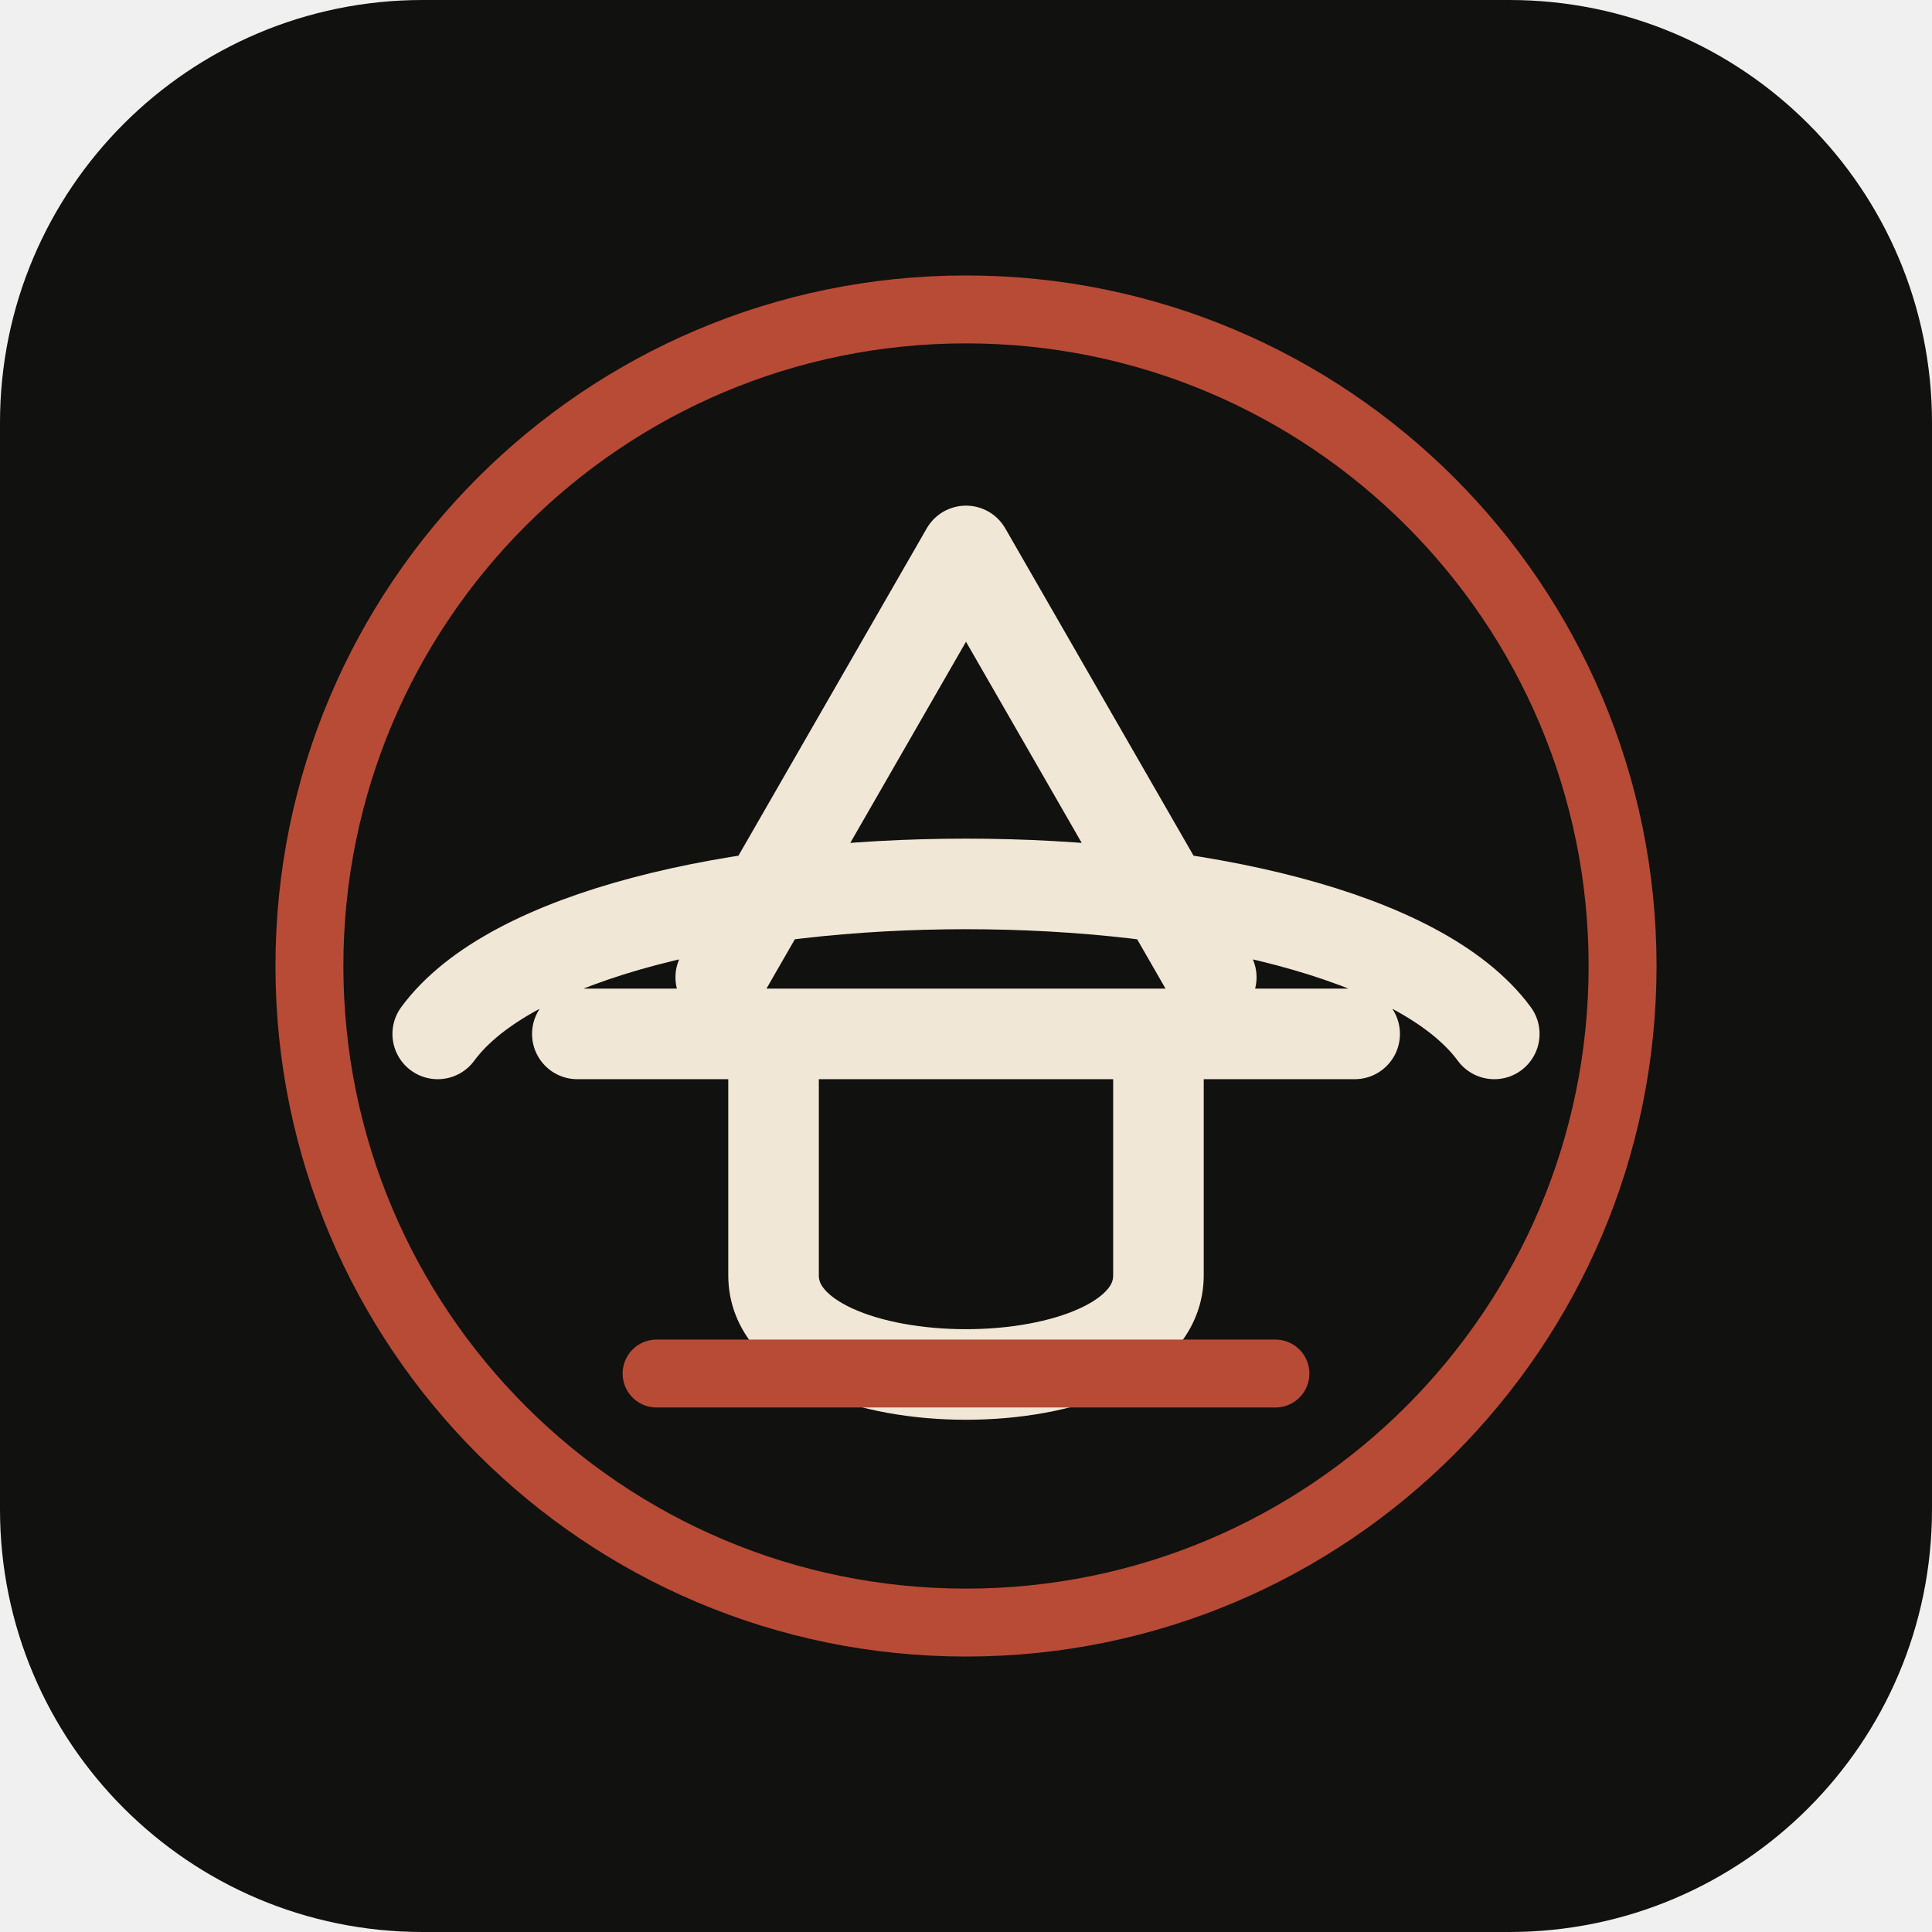
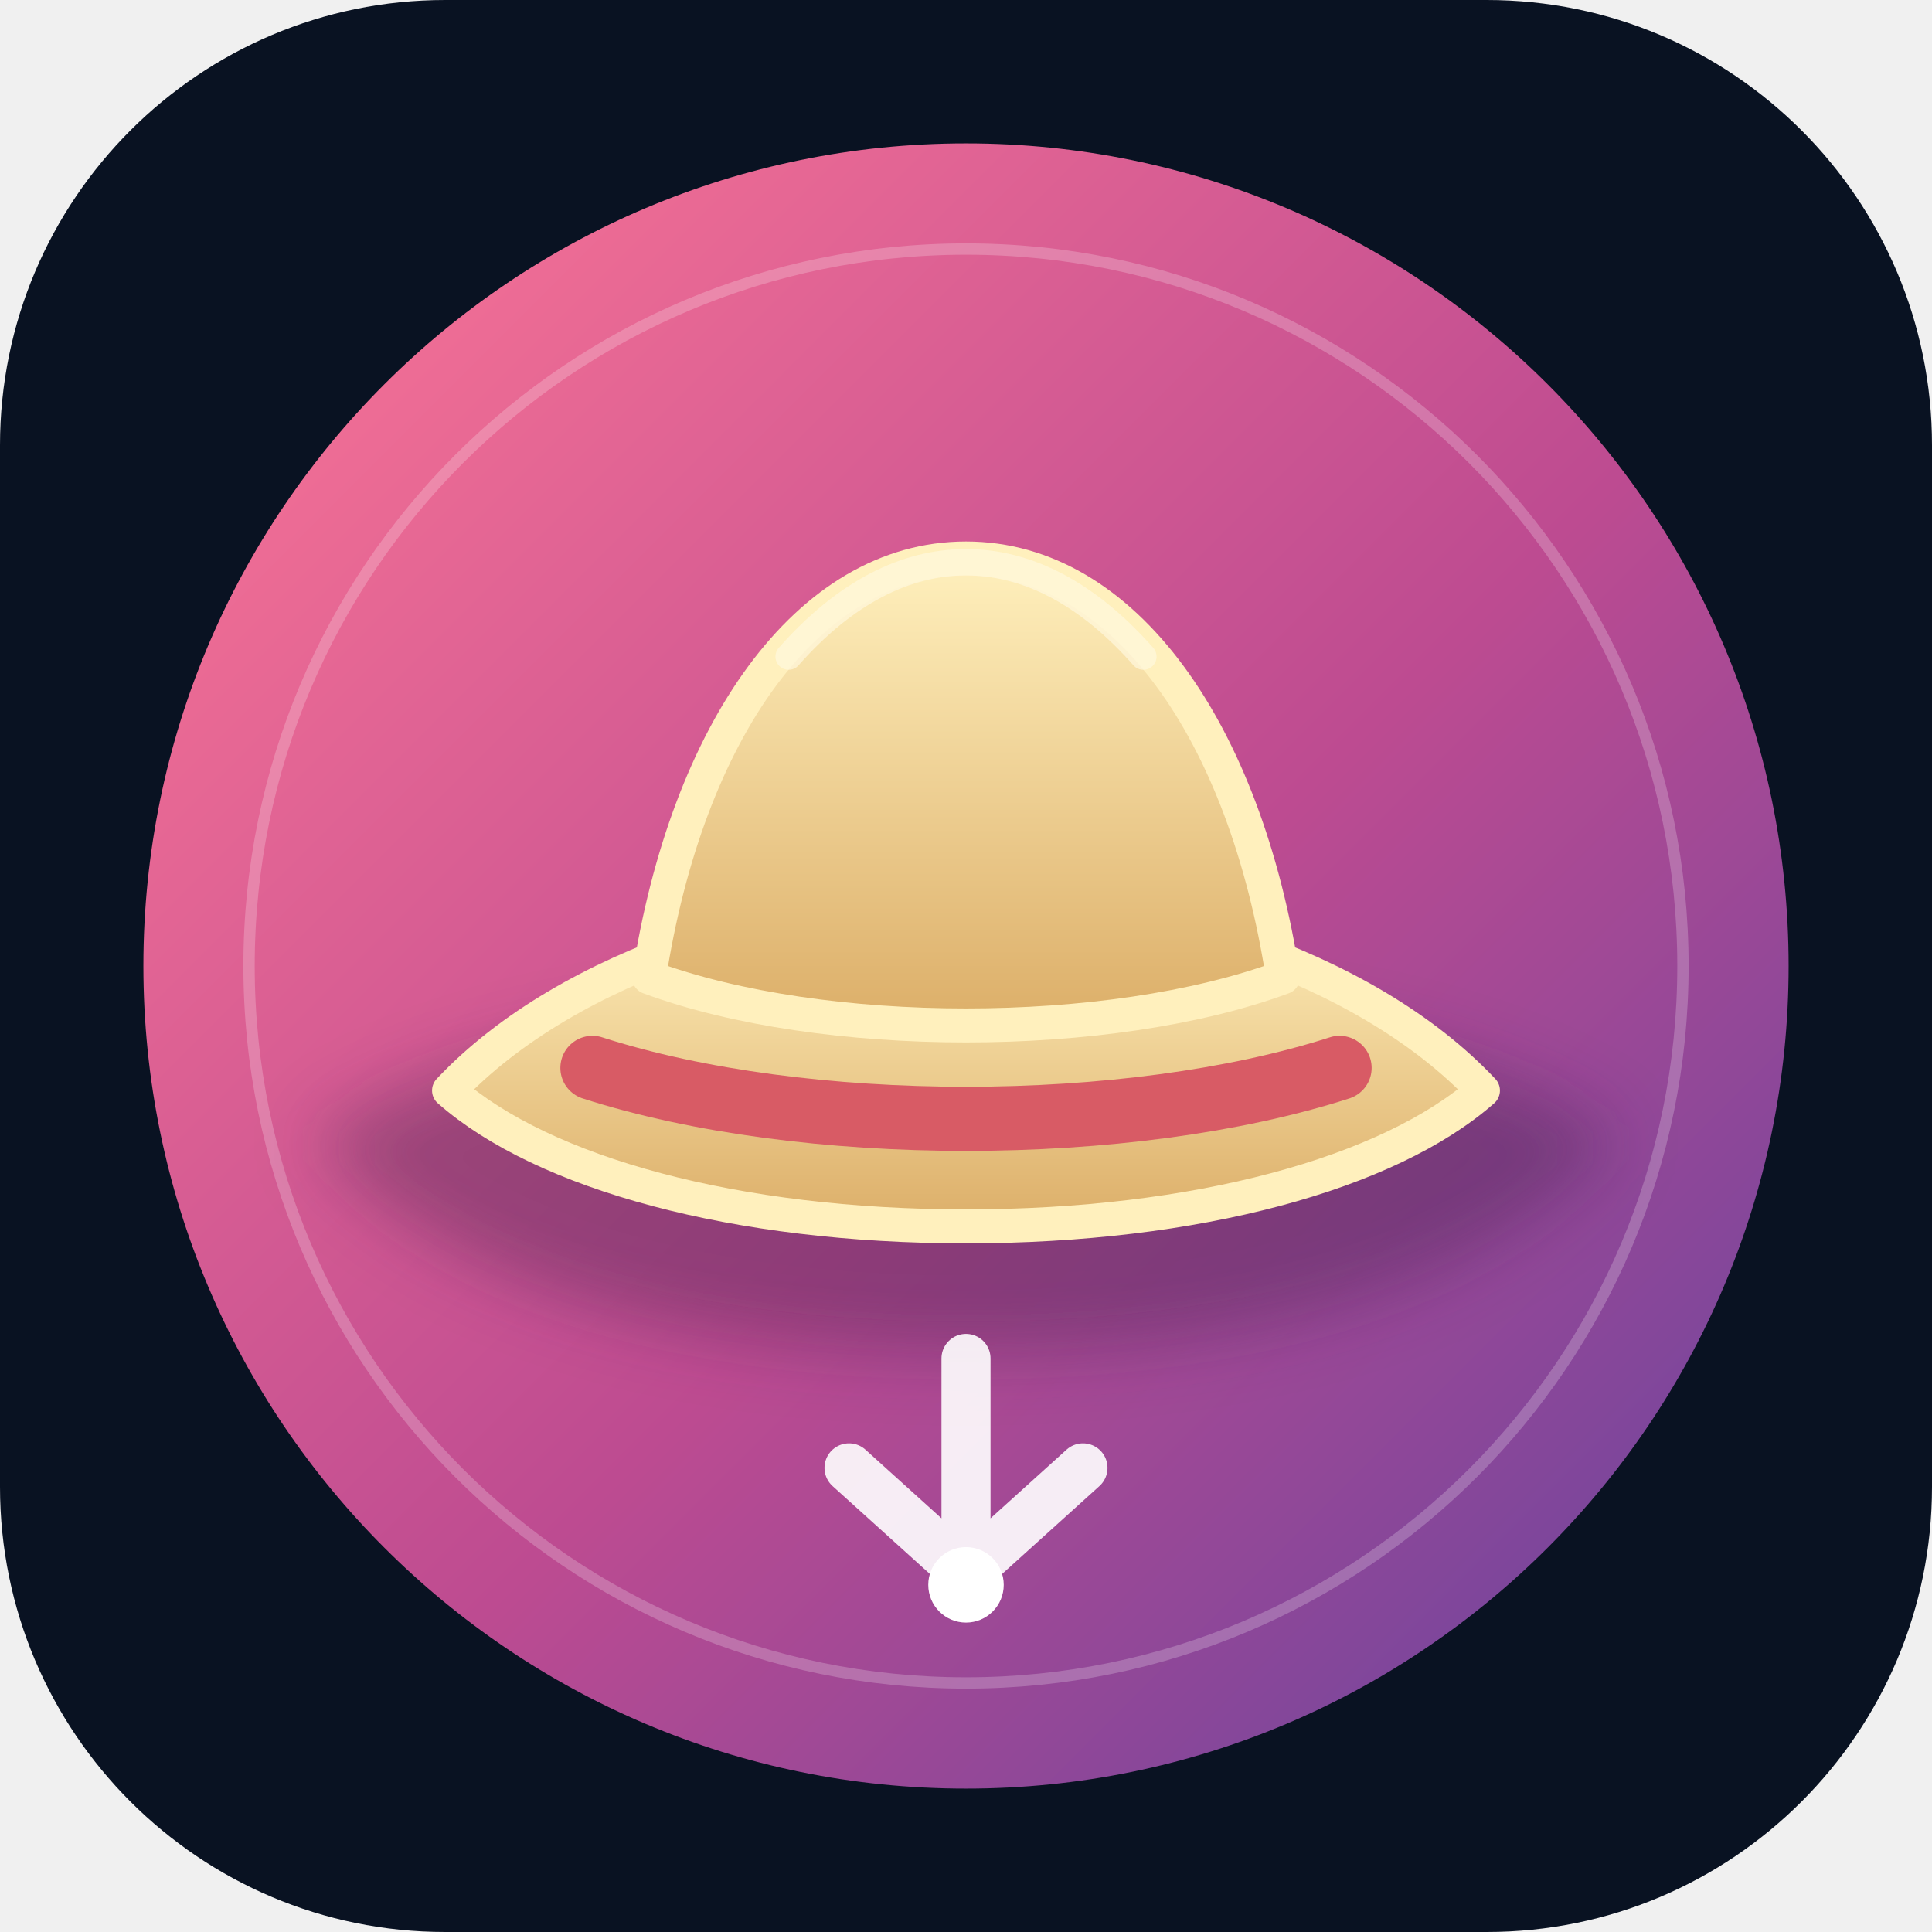
<svg xmlns="http://www.w3.org/2000/svg" viewBox="0 0 512 512">
-   <rect width="512" height="512" rx="112" fill="#11110f" />
-   <circle cx="256" cy="256" r="174" fill="none" stroke="#b84b36" stroke-width="18" />
-   <path d="M116 274c39-53 241-53 280 0M153 274h206M191 259l65-113 65 113M205 275v63c0 35 102 35 102 0v-63" fill="none" stroke="#f1e7d6" stroke-width="24" stroke-linecap="round" stroke-linejoin="round" />
-   <path d="M174 364h164" stroke="#b84b36" stroke-width="18" stroke-linecap="round" />
+   <defs>
+     <linearGradient id="bg" x1="0" y1="0" x2="1" y2="1">
+       <stop stop-color="#ff7896" />
+       <stop offset=".55" stop-color="#bd4b91" />
+       <stop offset="1" stop-color="#6044a0" />
+     </linearGradient>
+     <linearGradient id="hat" x1="0" y1="0" x2="0" y2="1">
+       <stop stop-color="#fff0bd" />
+       <stop offset="1" stop-color="#dcae68" />
+     </linearGradient>
+     <filter id="shadow" x="-30%" y="-30%" width="160%" height="160%">
+       <feGaussianBlur stdDeviation="9" />
+     </filter>
+   </defs>
+   <rect width="512" height="512" rx="118" fill="#091222" />
+   <circle cx="256" cy="256" r="218" fill="url(#bg)" />
+   <circle cx="256" cy="256" r="190" fill="none" stroke="#fff" stroke-opacity=".22" stroke-width="3" />
+   <path d="M83 302c35-23 88-35 173-35s138 12 173 35c-32 36-91 56-173 56S115 338 83 302Z" fill="#301b47" opacity=".34" filter="url(#shadow)" />
+   <path d="M119 289c32-34 91-51 137-51s105 17 137 51c-25 22-76 36-137 36s-112-14-137-36Z" fill="url(#hat)" stroke="#fff0bd" stroke-width="9" stroke-linejoin="round" />
+   <path d="M172 259c10-65 42-111 84-111s74 46 84 111c-46 17-122 17-168 0Z" fill="url(#hat)" stroke="#fff0bd" stroke-width="9" stroke-linejoin="round" />
+   <path d="M157 283c56 18 142 18 198 0" fill="none" stroke="#d85b65" stroke-width="17" stroke-linecap="round" />
+   <path d="M209 174c15-17 31-25 47-25s32 8 47 25" fill="none" stroke="#fff8df" stroke-opacity=".7" stroke-width="7" stroke-linecap="round" />
+   <path d="M256 360v57m-31-28 31 28 31-28" fill="none" stroke="#fff" stroke-opacity=".9" stroke-width="13" stroke-linecap="round" stroke-linejoin="round" />
+   <circle cx="256" cy="420" r="10" fill="#fff" />
</svg>
